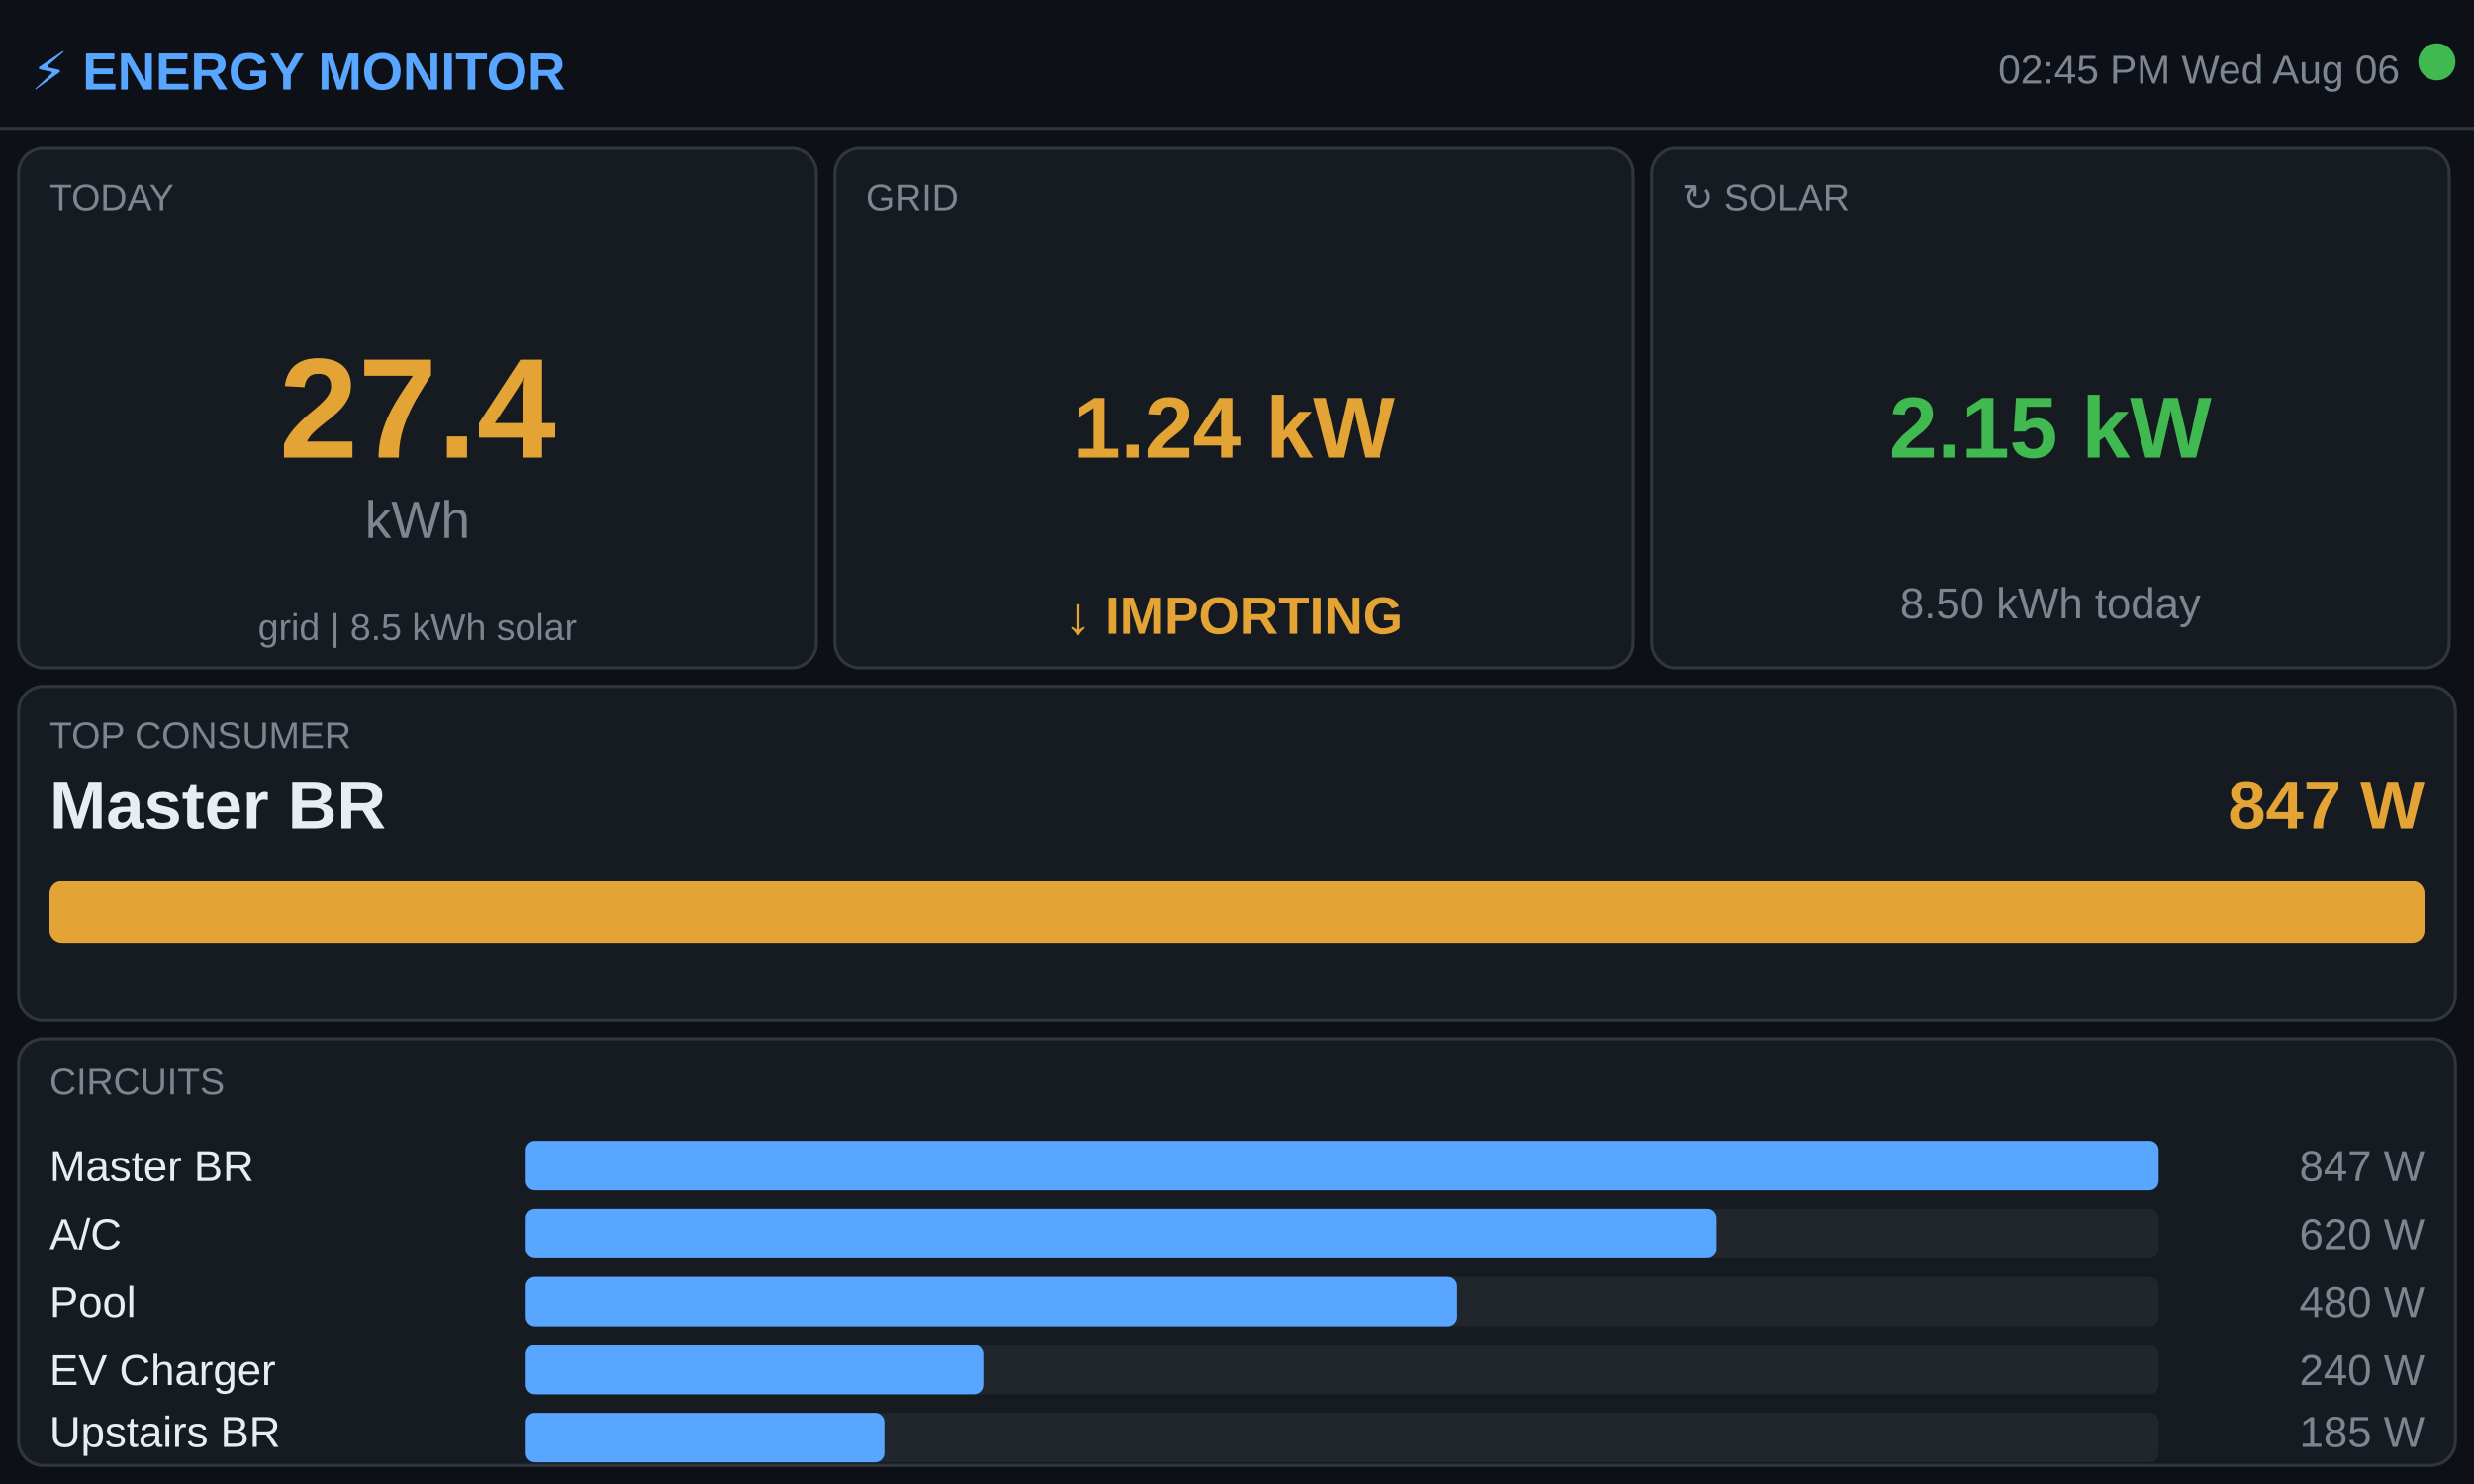
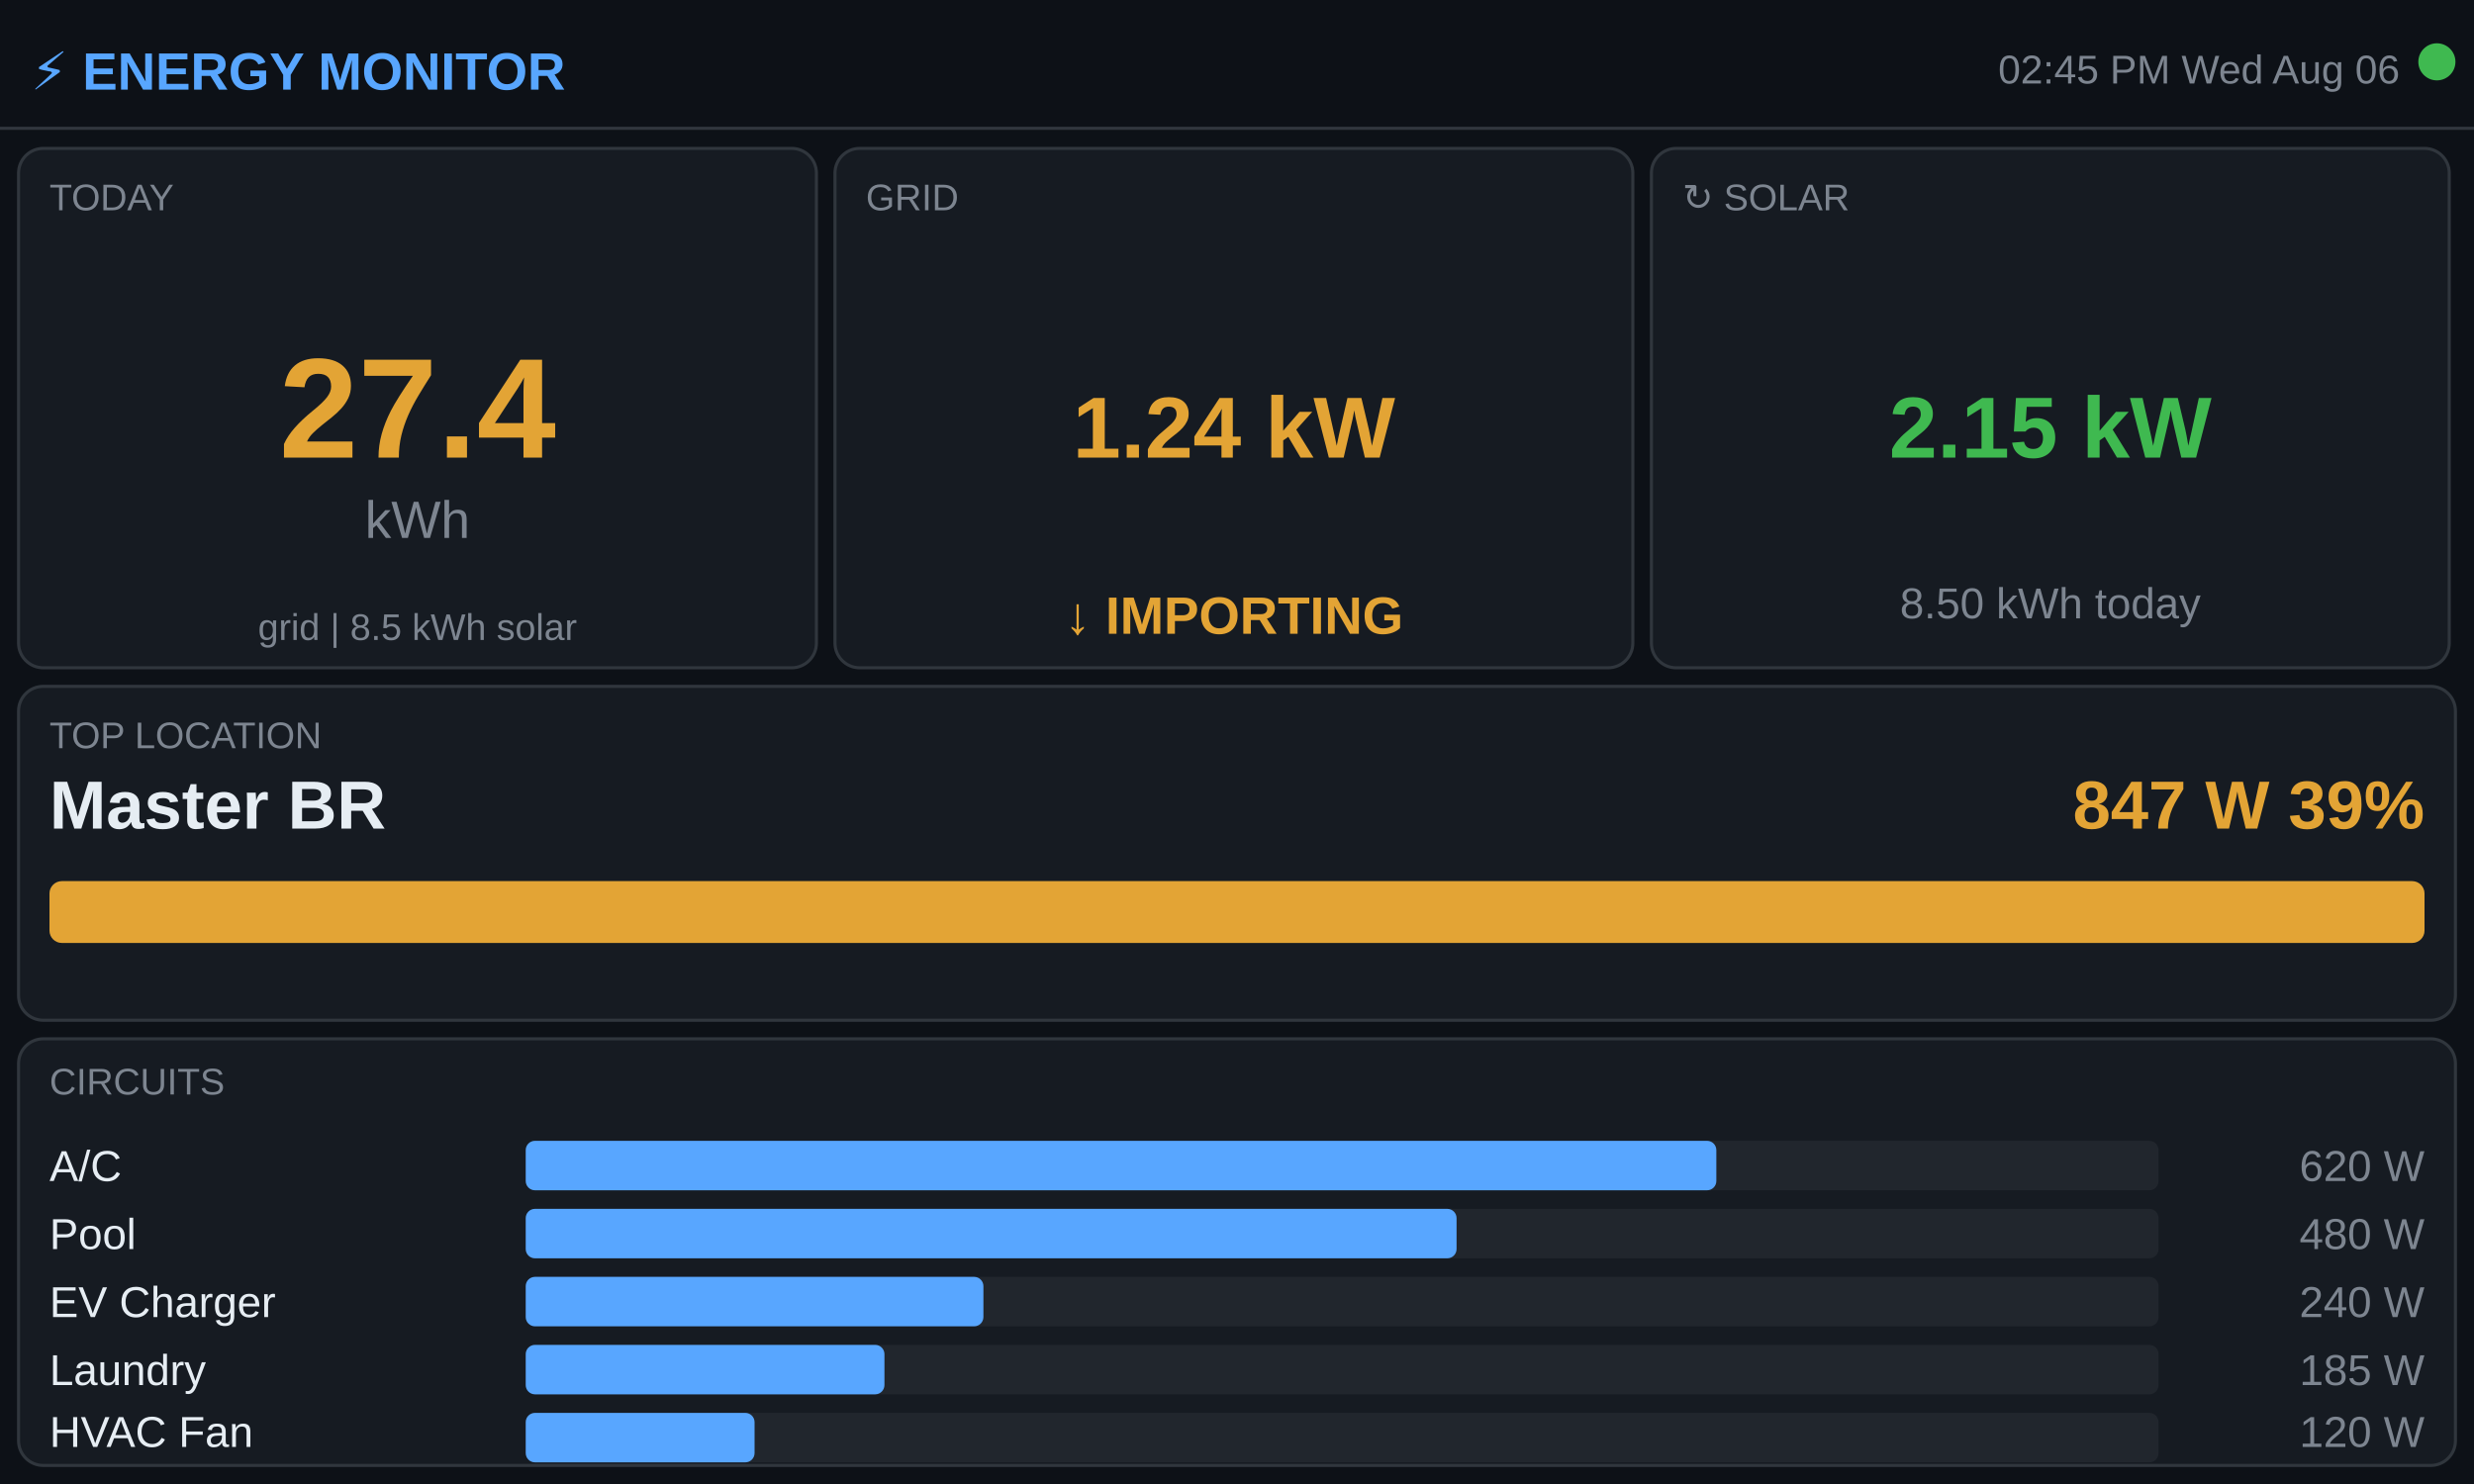
<svg xmlns="http://www.w3.org/2000/svg" viewBox="0 0 800 480" width="800" height="480">
  <defs>
    <style>
      text { font-family: Arial, Helvetica, sans-serif; }
    </style>
  </defs>
  <rect width="800" height="480" fill="#0d1117" />
  <text x="10" y="29" font-size="17" font-weight="bold" fill="#58a6ff">⚡ ENERGY MONITOR</text>
  <text x="776" y="27" font-size="13" fill="#7d8590" text-anchor="end">02:45 PM  Wed Aug 06</text>
  <circle cx="788" cy="20" r="6" fill="#3fb950" />
  <rect x="0" y="41" width="800" height="1" fill="#30363d" />
  <rect x="6" y="48" width="258" height="168" rx="8" fill="#161b22" stroke="#30363d" stroke-width="1" />
  <text x="16" y="68" font-size="12" fill="#7d8590">TODAY</text>
  <text x="135" y="148" font-size="46" font-weight="bold" fill="#e3a435" text-anchor="middle">27.4</text>
  <text x="135" y="174" font-size="17" fill="#7d8590" text-anchor="middle">kWh</text>
  <text x="135" y="207" font-size="12" fill="#7d8590" text-anchor="middle">grid | 8.5 kWh solar</text>
  <rect x="270" y="48" width="258" height="168" rx="8" fill="#161b22" stroke="#30363d" stroke-width="1" />
  <text x="280" y="68" font-size="12" fill="#7d8590">GRID</text>
  <text x="399" y="148" font-size="28" font-weight="bold" fill="#e3a435" text-anchor="middle">1.24 kW</text>
  <text x="399" y="205" font-size="17" font-weight="bold" fill="#e3a435" text-anchor="middle">↓ IMPORTING</text>
  <rect x="534" y="48" width="258" height="168" rx="8" fill="#161b22" stroke="#30363d" stroke-width="1" />
  <text x="544" y="68" font-size="12" fill="#7d8590">↻  SOLAR</text>
  <text x="663" y="148" font-size="28" font-weight="bold" fill="#3fb950" text-anchor="middle">2.15 kW</text>
  <text x="663" y="200" font-size="14" fill="#7d8590" text-anchor="middle">8.50 kWh today</text>
  <rect x="6" y="222" width="788" height="108" rx="8" fill="#161b22" stroke="#30363d" stroke-width="1" />
-   <text x="16" y="242" font-size="12" fill="#7d8590">TOP CONSUMER</text>
+   <text x="16" y="242" font-size="12" fill="#7d8590">TOP LOCATION</text>
  <text x="16" y="268" font-size="22" font-weight="bold" fill="#e6edf3">Master BR</text>
-   <text x="784" y="268" font-size="22" font-weight="bold" fill="#e3a435" text-anchor="end">847 W</text>
+   <text x="784" y="268" font-size="22" font-weight="bold" fill="#e3a435" text-anchor="end">847 W  39%</text>
  <rect x="16" y="285" width="768" height="20" rx="4" fill="#21262d" />
  <rect x="16" y="285" width="768" height="20" rx="4" fill="#e3a435" />
  <rect x="6" y="336" width="788" height="138" rx="8" fill="#161b22" stroke="#30363d" stroke-width="1" />
  <text x="16" y="354" font-size="12" fill="#7d8590">CIRCUITS</text>
-   <text x="16" y="382" font-size="14" fill="#e6edf3">Master BR</text>
+   <text x="16" y="382" font-size="14" fill="#e6edf3">A/C</text>
  <rect x="170" y="369" width="528" height="16" rx="3" fill="#21262d" />
-   <rect x="170" y="369" width="528" height="16" rx="3" fill="#58a6ff" />
-   <text x="784" y="382" font-size="14" fill="#7d8590" text-anchor="end">847 W</text>
-   <text x="16" y="404" font-size="14" fill="#e6edf3">A/C</text>
+   <rect x="170" y="369" width="385" height="16" rx="3" fill="#58a6ff" />
+   <text x="784" y="382" font-size="14" fill="#7d8590" text-anchor="end">620 W</text>
+   <text x="16" y="404" font-size="14" fill="#e6edf3">Pool</text>
  <rect x="170" y="391" width="528" height="16" rx="3" fill="#21262d" />
-   <rect x="170" y="391" width="385" height="16" rx="3" fill="#58a6ff" />
-   <text x="784" y="404" font-size="14" fill="#7d8590" text-anchor="end">620 W</text>
-   <text x="16" y="426" font-size="14" fill="#e6edf3">Pool</text>
+   <rect x="170" y="391" width="301" height="16" rx="3" fill="#58a6ff" />
+   <text x="784" y="404" font-size="14" fill="#7d8590" text-anchor="end">480 W</text>
+   <text x="16" y="426" font-size="14" fill="#e6edf3">EV Charger</text>
  <rect x="170" y="413" width="528" height="16" rx="3" fill="#21262d" />
-   <rect x="170" y="413" width="301" height="16" rx="3" fill="#58a6ff" />
-   <text x="784" y="426" font-size="14" fill="#7d8590" text-anchor="end">480 W</text>
-   <text x="16" y="448" font-size="14" fill="#e6edf3">EV Charger</text>
+   <rect x="170" y="413" width="148" height="16" rx="3" fill="#58a6ff" />
+   <text x="784" y="426" font-size="14" fill="#7d8590" text-anchor="end">240 W</text>
+   <text x="16" y="448" font-size="14" fill="#e6edf3">Laundry</text>
  <rect x="170" y="435" width="528" height="16" rx="3" fill="#21262d" />
-   <rect x="170" y="435" width="148" height="16" rx="3" fill="#58a6ff" />
-   <text x="784" y="448" font-size="14" fill="#7d8590" text-anchor="end">240 W</text>
-   <text x="16" y="468" font-size="14" fill="#e6edf3">Upstairs BR</text>
+   <rect x="170" y="435" width="116" height="16" rx="3" fill="#58a6ff" />
+   <text x="784" y="448" font-size="14" fill="#7d8590" text-anchor="end">185 W</text>
+   <text x="16" y="468" font-size="14" fill="#e6edf3">HVAC Fan</text>
  <rect x="170" y="457" width="528" height="16" rx="3" fill="#21262d" />
-   <rect x="170" y="457" width="116" height="16" rx="3" fill="#58a6ff" />
-   <text x="784" y="468" font-size="14" fill="#7d8590" text-anchor="end">185 W</text>
+   <rect x="170" y="457" width="74" height="16" rx="3" fill="#58a6ff" />
+   <text x="784" y="468" font-size="14" fill="#7d8590" text-anchor="end">120 W</text>
</svg>
